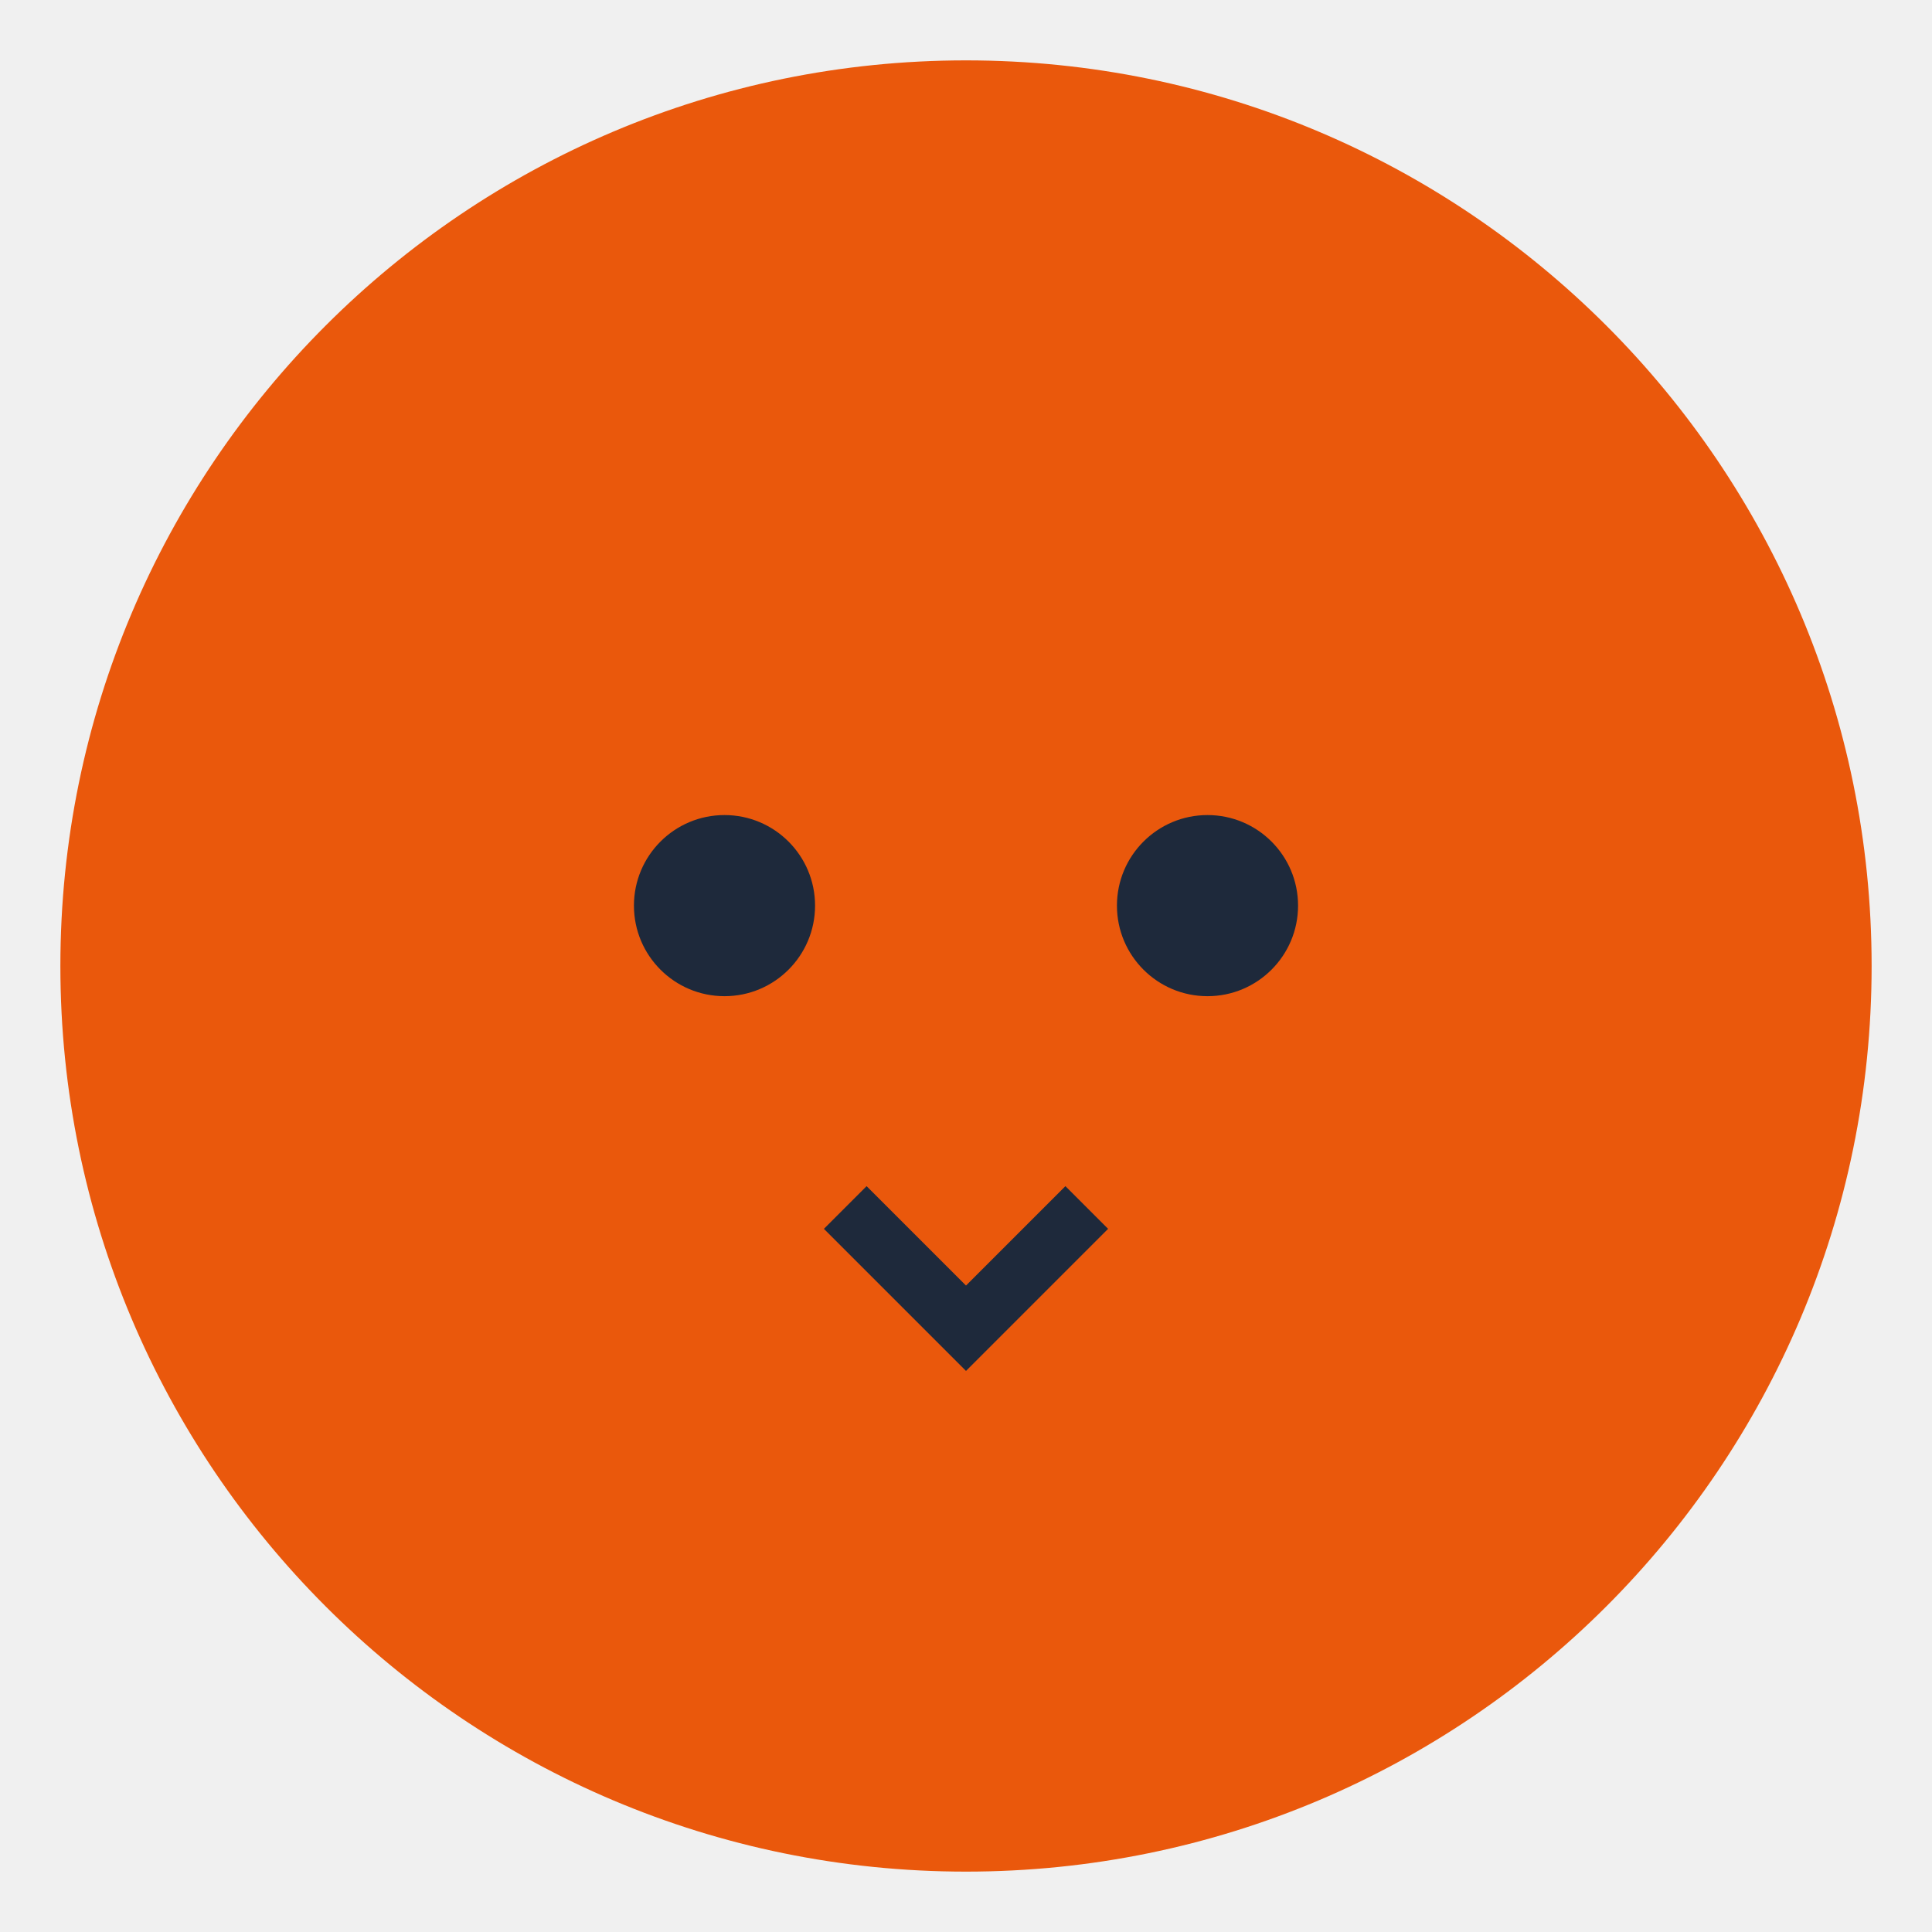
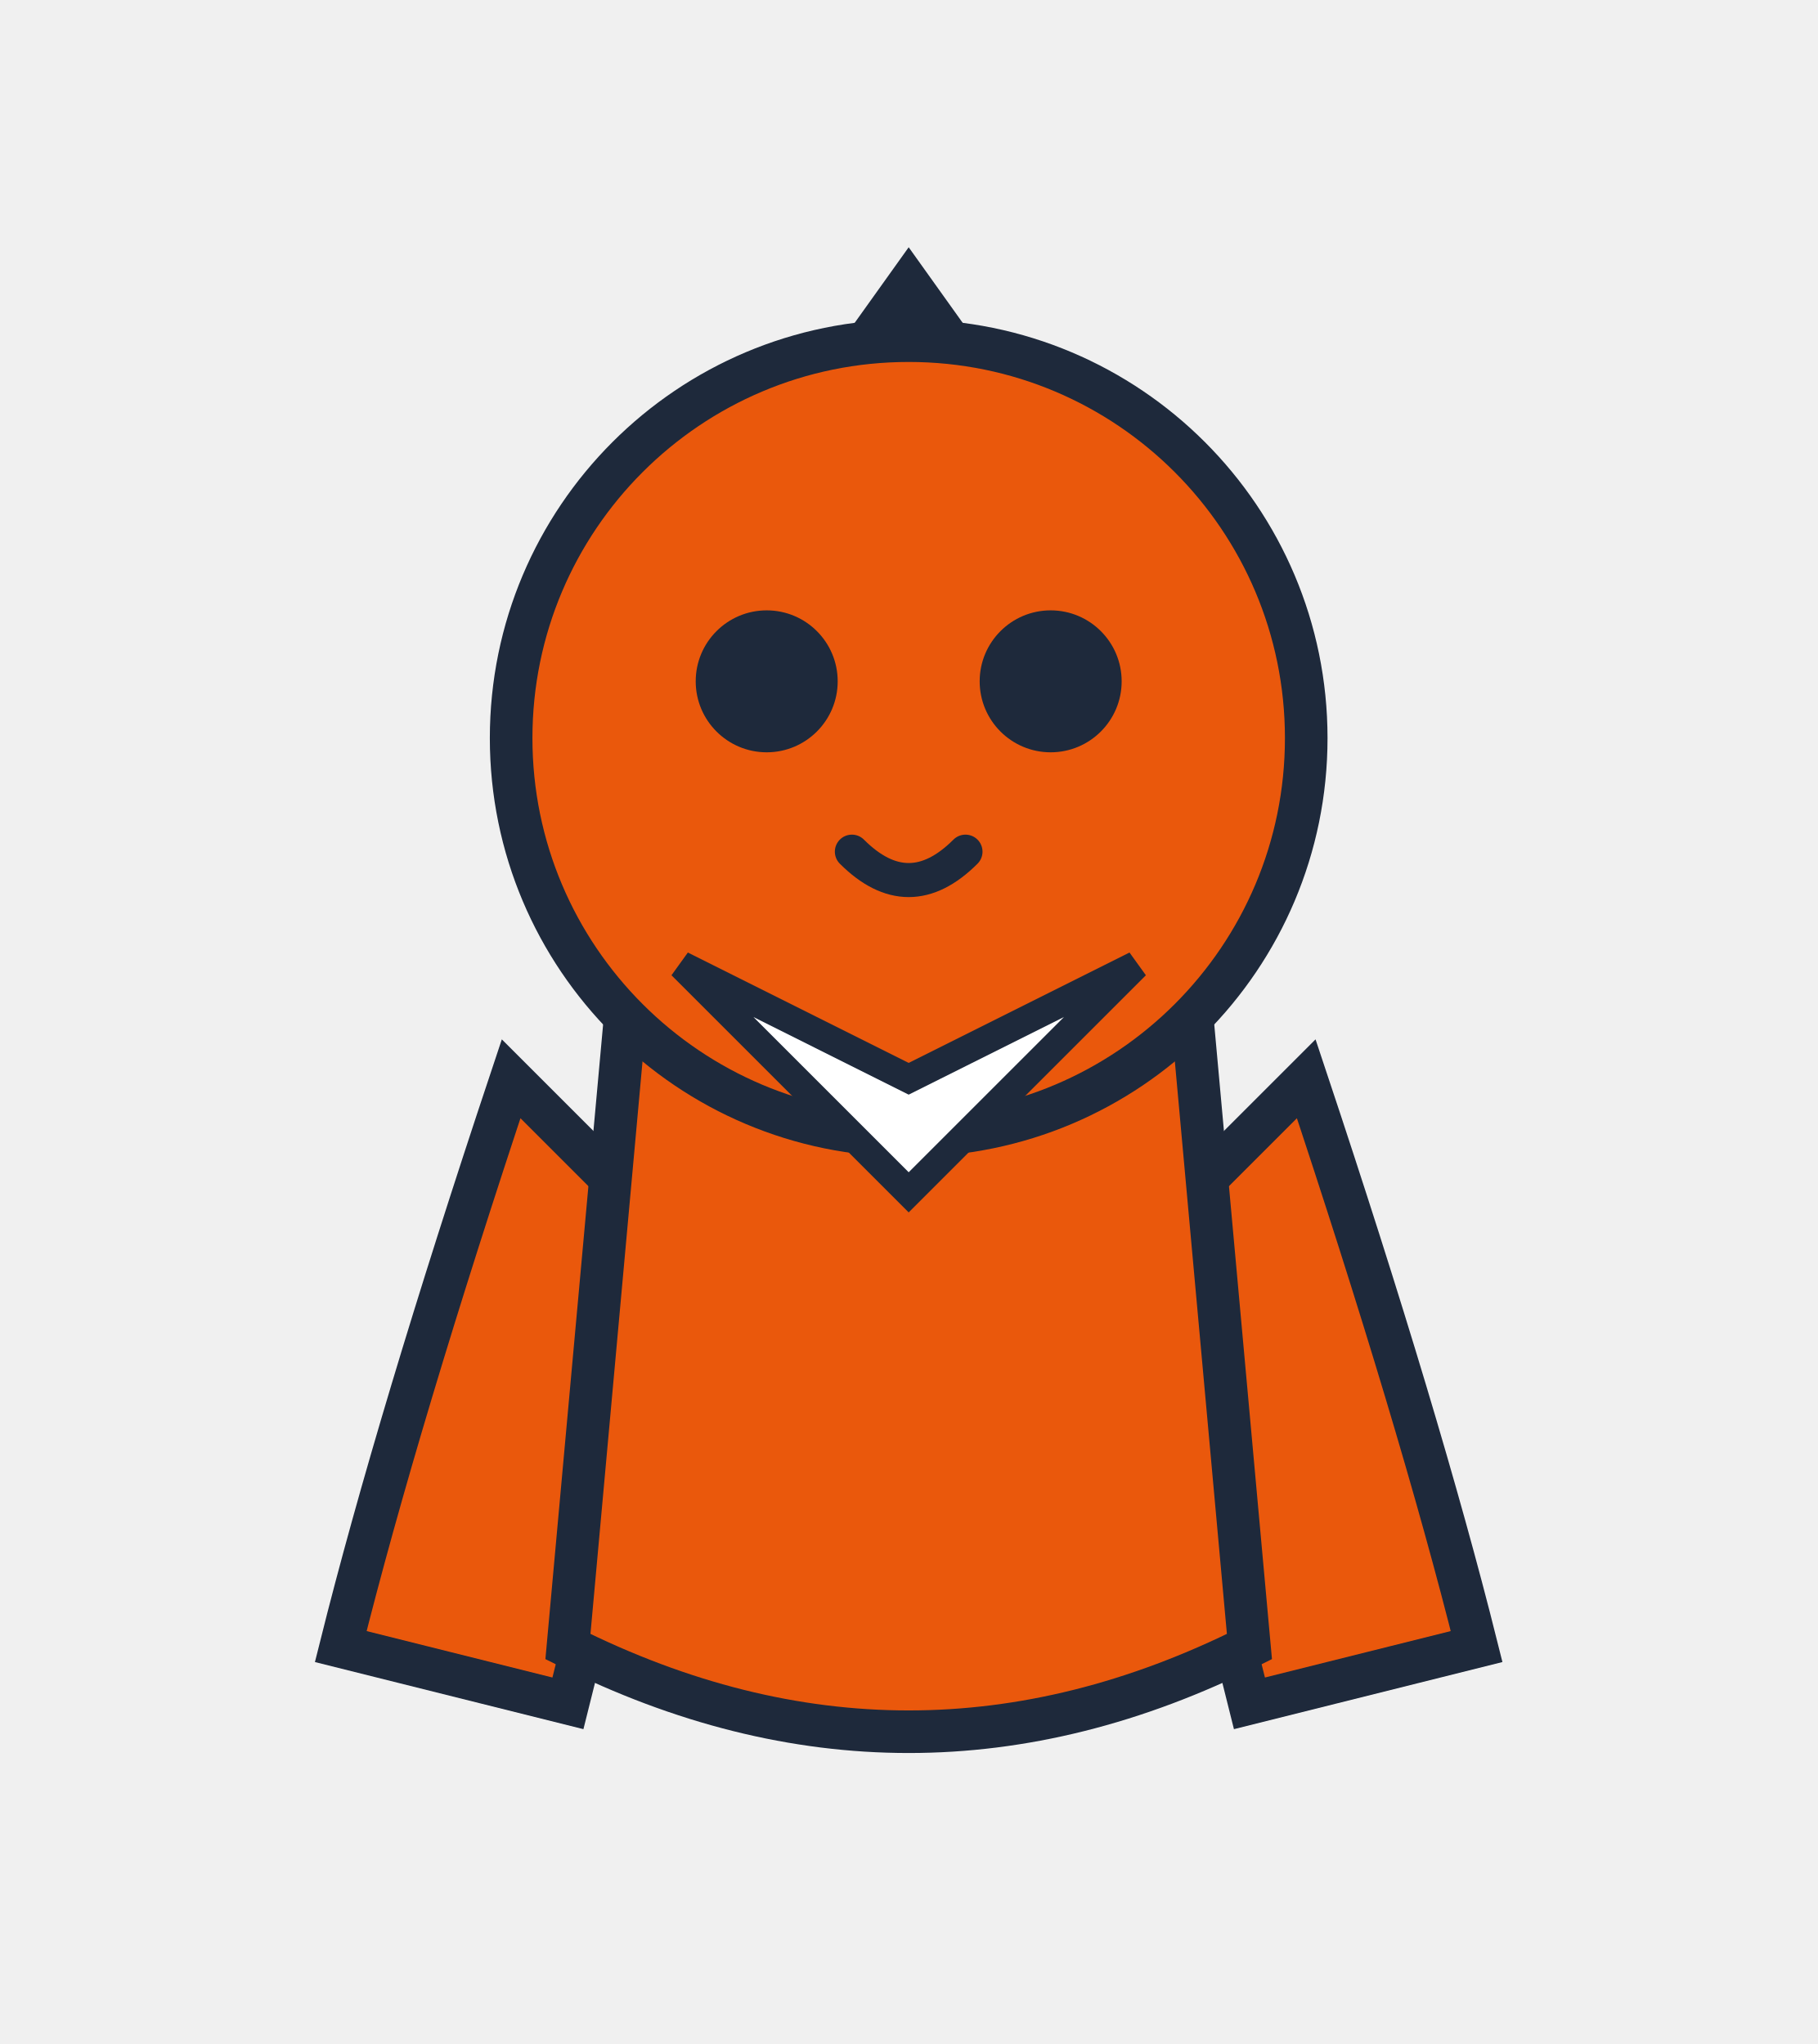
- <svg xmlns="http://www.w3.org/2000/svg" viewBox="0 0 64 64">
-   <circle cx="32" cy="32" r="30" fill="#ea580c" />
-   <path d="M16 24 L24 12 L32 22 Z" fill="#ea580c" />
-   <path d="M48 24 L40 12 L32 22 Z" fill="#ea580c" />
-   <circle cx="24" cy="30" r="3" fill="#1e293b" />
-   <circle cx="40" cy="30" r="3" fill="#1e293b" />
-   <path d="M28 40 L32 44 L36 40" stroke="#1e293b" stroke-width="2" fill="none" />
+ <svg xmlns="http://www.w3.org/2000/svg" viewBox="0 0 64 72">
+   <path d="M18 38 Q14 50 12 58 L20 60 Q22 52 24 44 Z" fill="#ea580c" stroke="#1e293b" stroke-width="1.5" />
+   <path d="M46 38 Q50 50 52 58 L44 60 Q42 52 40 44 Z" fill="#ea580c" stroke="#1e293b" stroke-width="1.5" />
+   <path d="M22 36 L42 36 L44 58 Q32 64 20 58 Z" fill="#ea580c" stroke="#1e293b" stroke-width="1.5" />
+   <path d="M32 10 L42 24 L38 26 L32 18 L26 26 L22 24 Z" fill="#ea580c" stroke="#1e293b" stroke-width="1.5" />
+   <circle cx="32" cy="26" r="14" fill="#ea580c" stroke="#1e293b" stroke-width="1.5" />
+   <path d="M24 34 L32 38 L40 34 L32 42 Z" fill="#fff" stroke="#1e293b" stroke-width="1" />
+   <circle cx="27" cy="24" r="2.5" fill="#1e293b" />
+   <circle cx="37" cy="24" r="2.5" fill="#1e293b" />
+   <path d="M30 30 Q32 32 34 30" stroke="#1e293b" stroke-width="1.2" fill="none" stroke-linecap="round" />
</svg>
